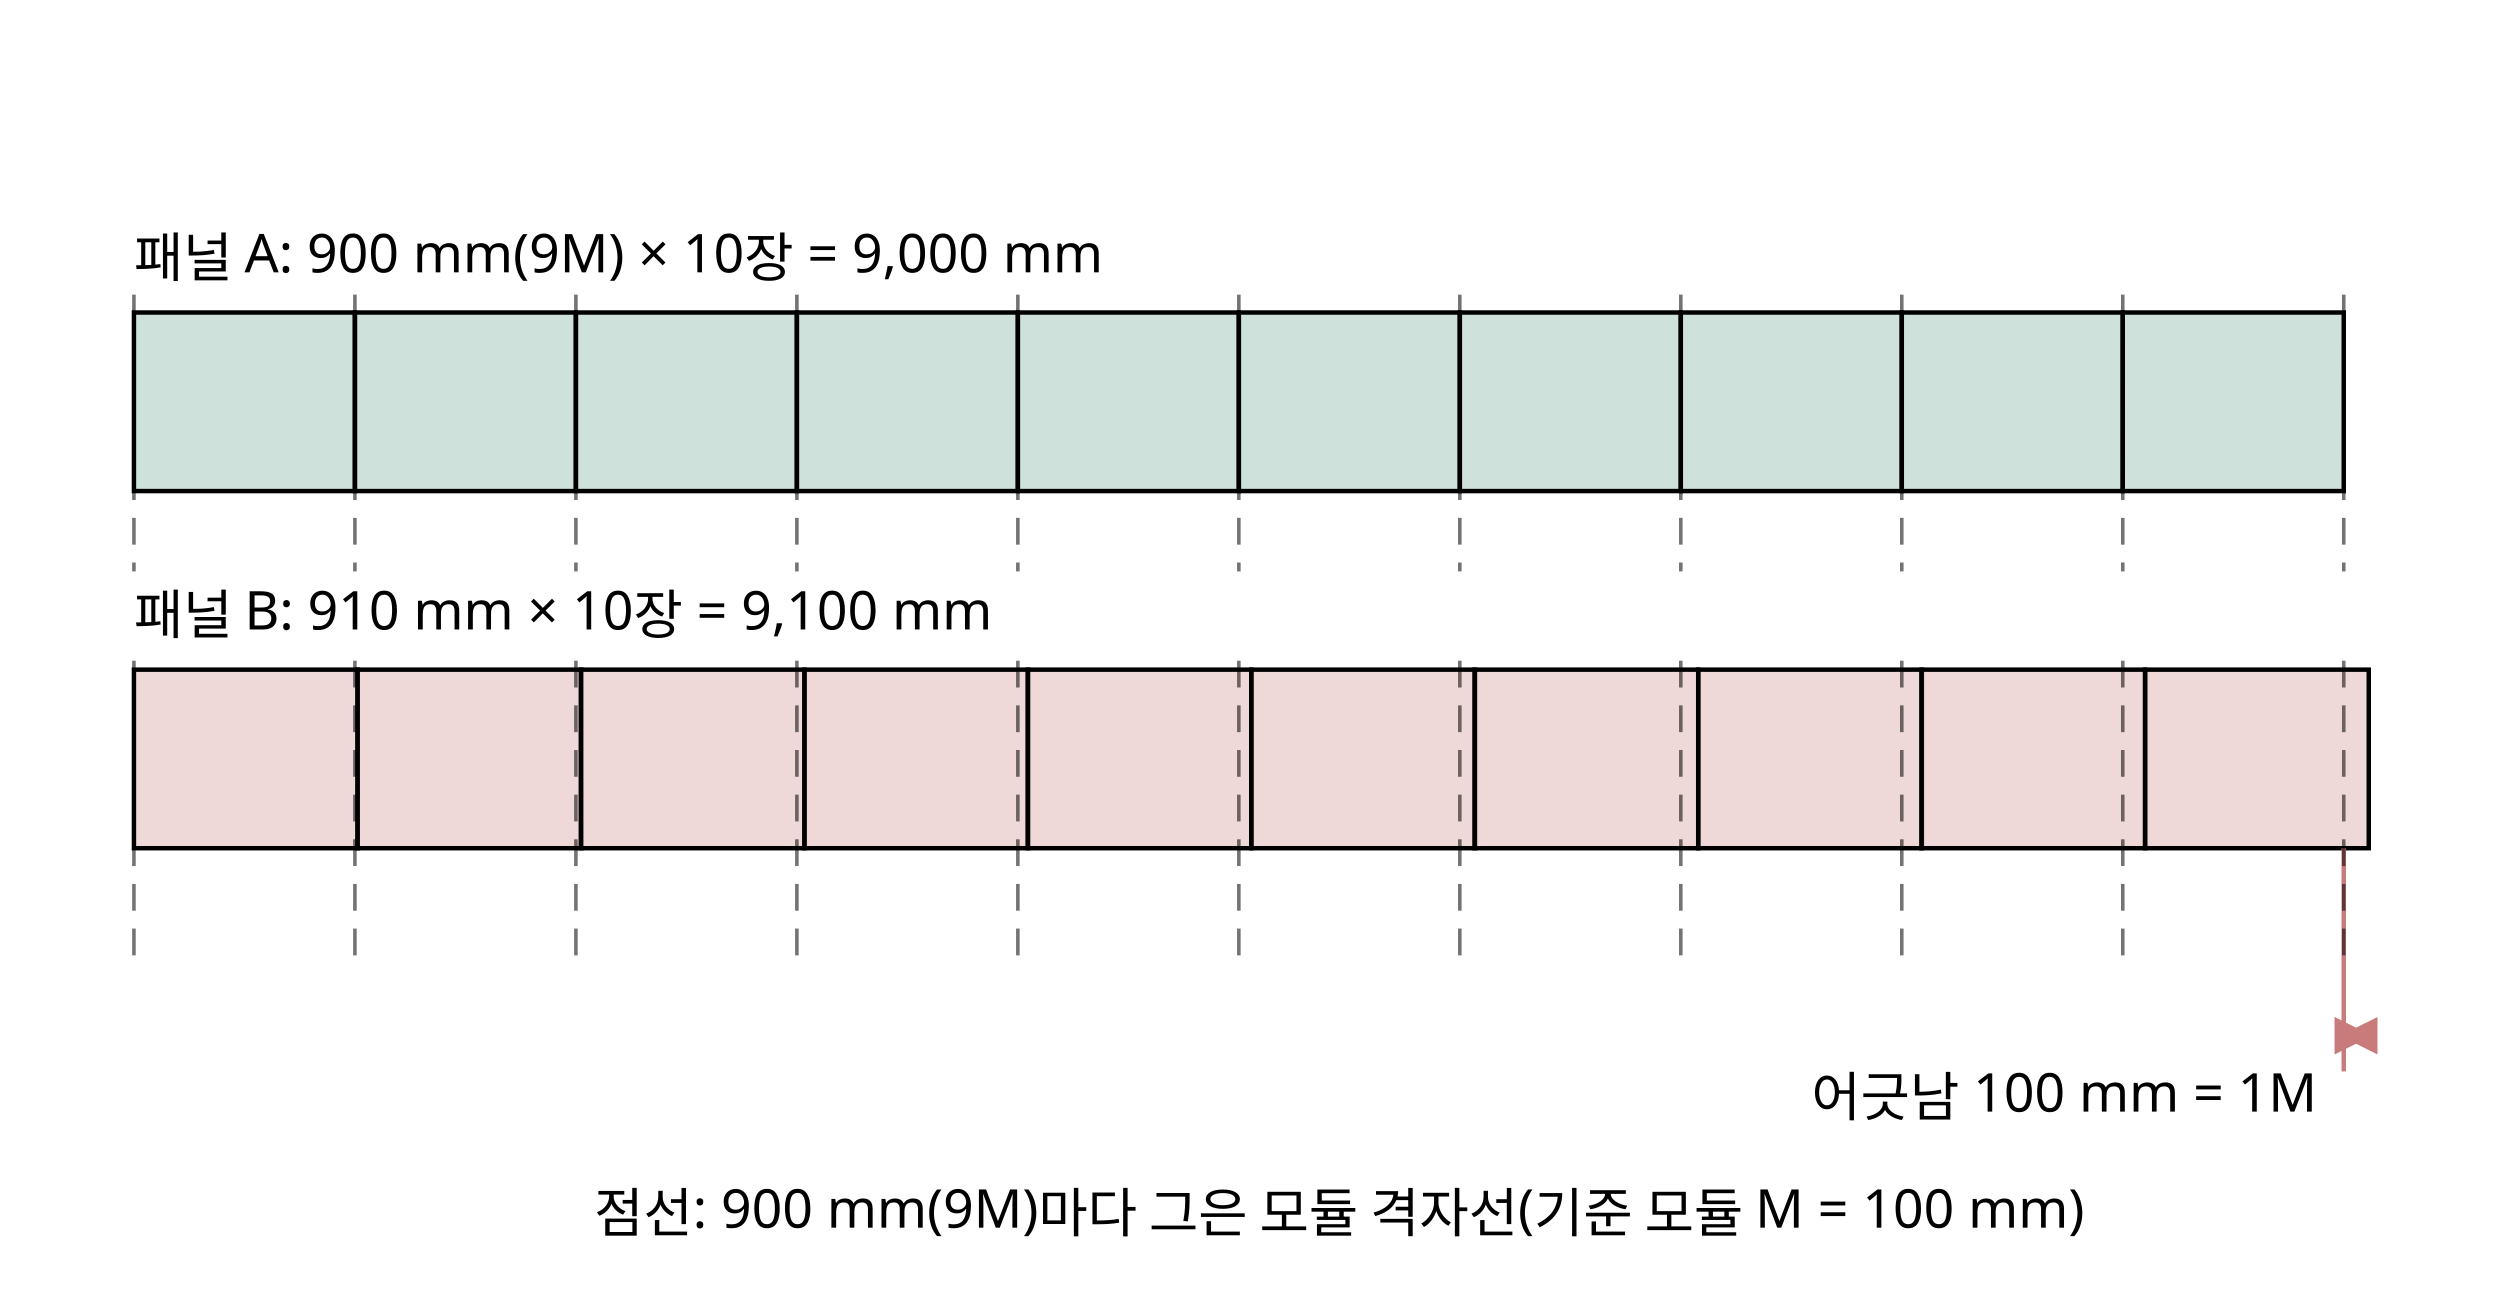
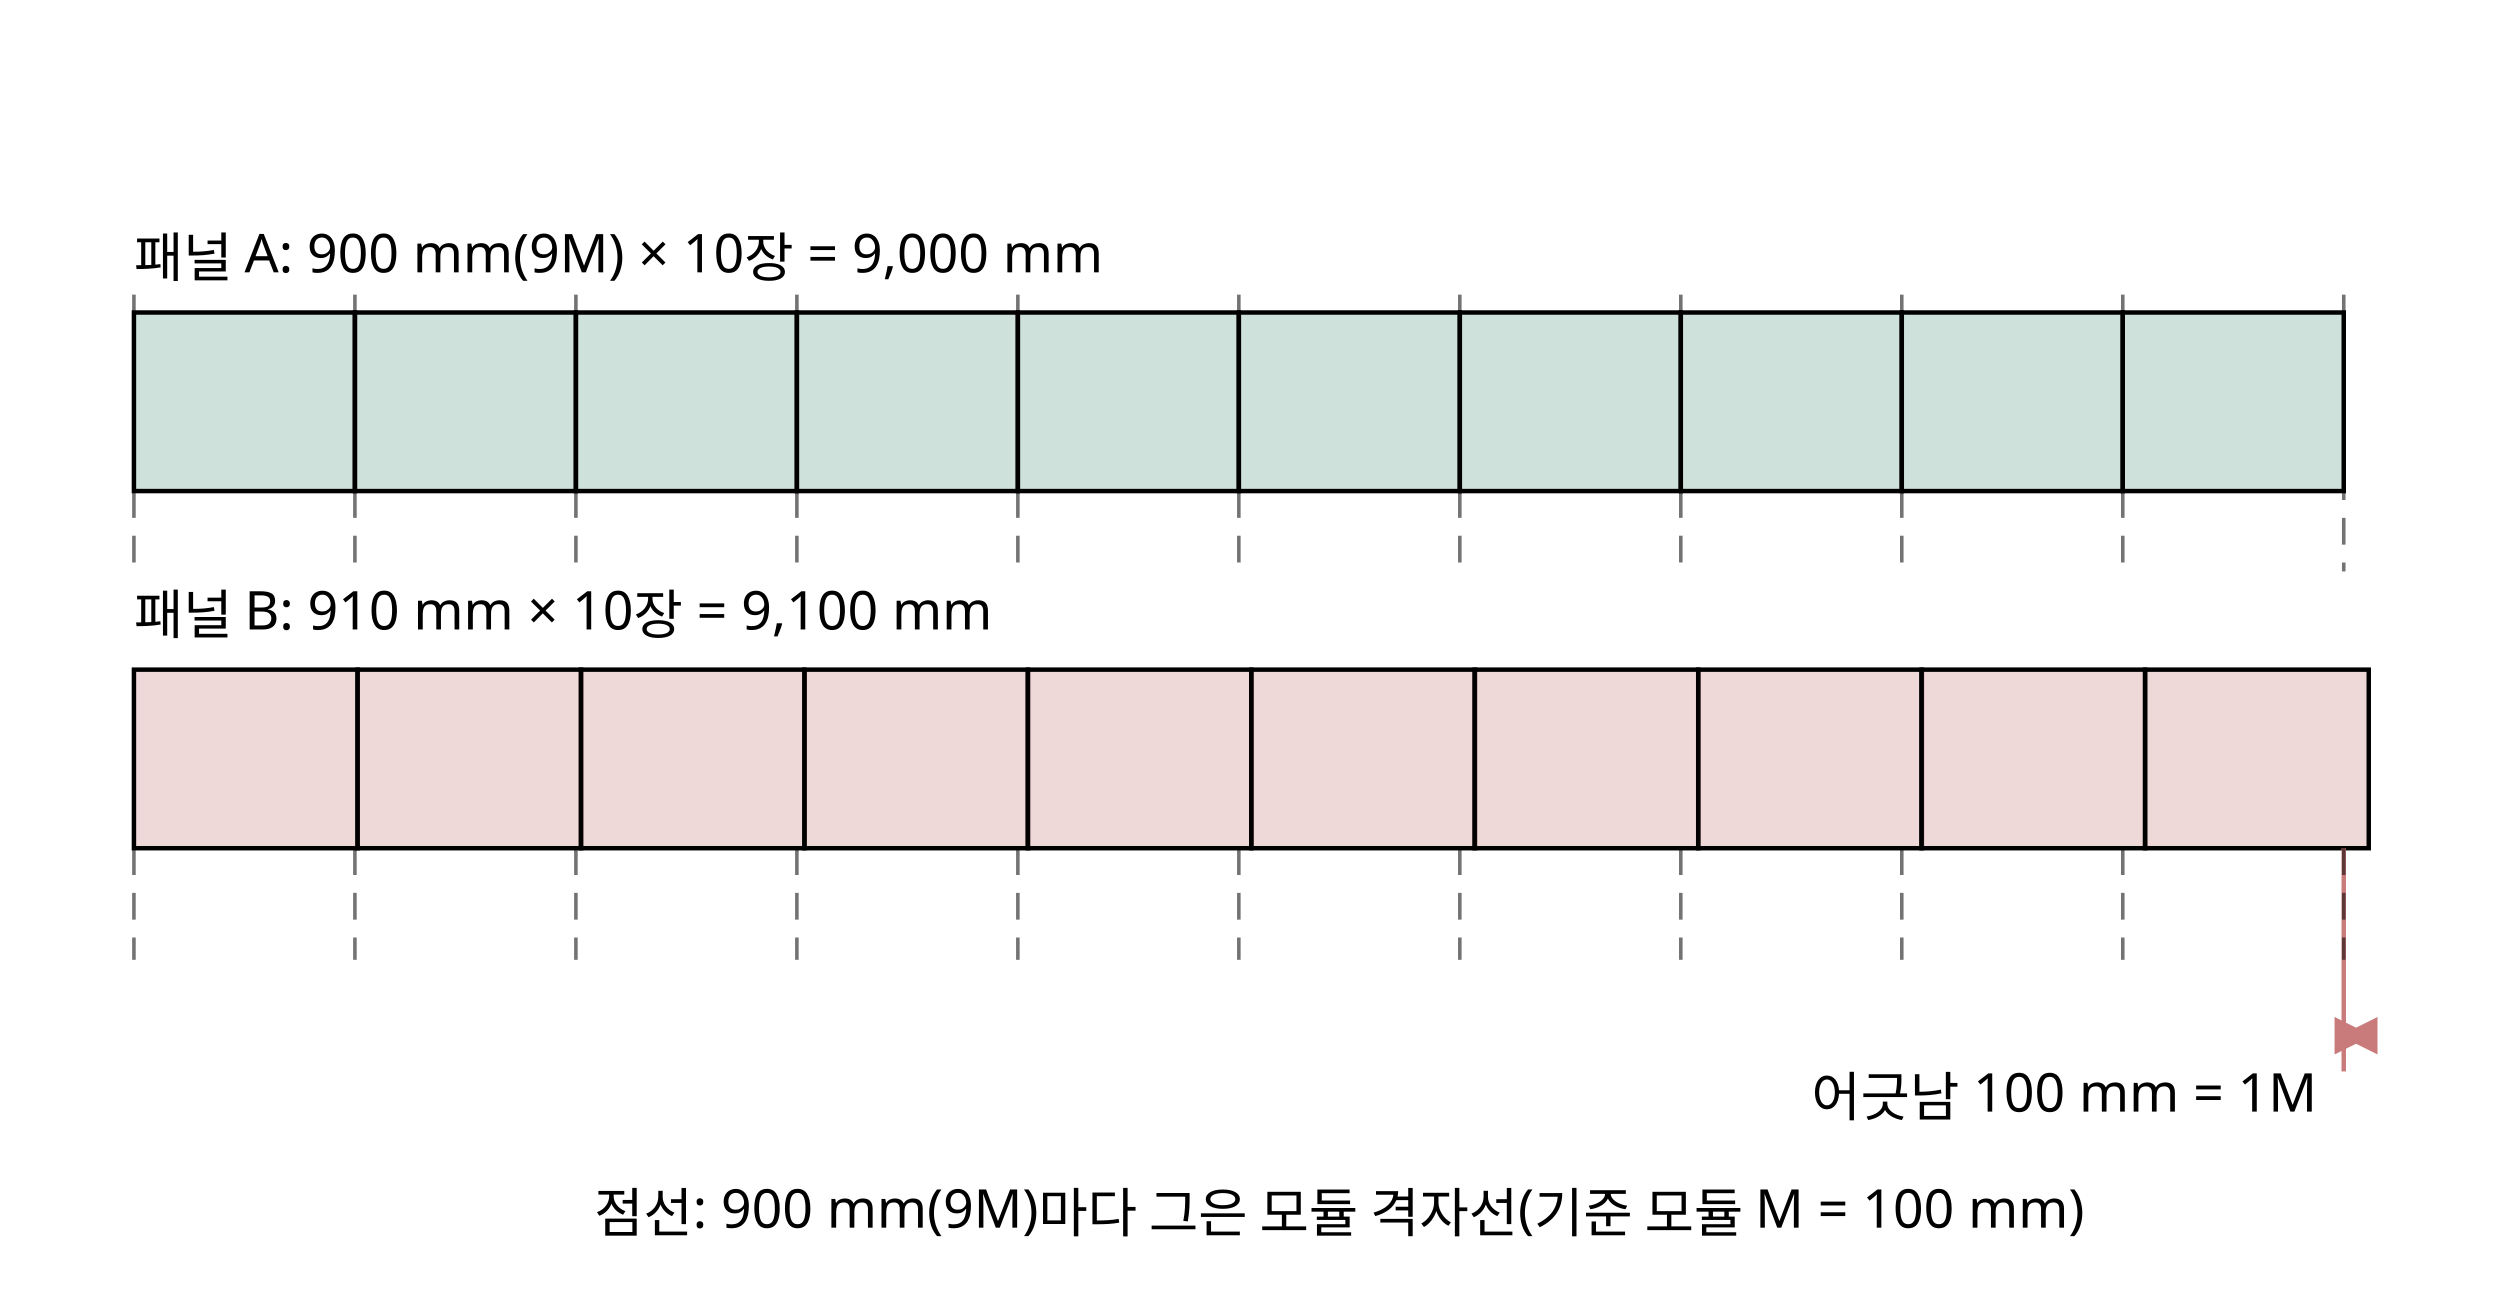
<svg xmlns="http://www.w3.org/2000/svg" class="si si-illus" viewBox="0 0 560 290" style="max-width:560px;color:var(--si-ink,var(--text,#1f2328))" role="img" aria-labelledby="modular-coordination-t" font-family="'Pretendard','Noto Sans KR','Apple SD Gothic Neo',sans-serif" font-size="13" fill="currentColor">
  <defs>
    <marker id="modular-coordination-ar" viewBox="0 0 10 10" refX="9" refY="5" markerWidth="7" markerHeight="7" orient="auto-start-reverse">
      <path d="M0,0L10,5L0,10z" style="fill:var(--si-rose-s,#c97b7b)" />
    </marker>
  </defs>
-   <line x1="30" y1="66" x2="30" y2="128" style="stroke:currentColor;fill:none" stroke-width="0.8" stroke-dasharray="6 4" opacity="0.55" />
-   <line x1="79.5" y1="66" x2="79.5" y2="128" style="stroke:currentColor;fill:none" stroke-width="0.8" stroke-dasharray="6 4" opacity="0.55" />
-   <line x1="129" y1="66" x2="129" y2="128" style="stroke:currentColor;fill:none" stroke-width="0.8" stroke-dasharray="6 4" opacity="0.55" />
-   <line x1="178.5" y1="66" x2="178.5" y2="128" style="stroke:currentColor;fill:none" stroke-width="0.8" stroke-dasharray="6 4" opacity="0.55" />
-   <line x1="228" y1="66" x2="228" y2="128" style="stroke:currentColor;fill:none" stroke-width="0.8" stroke-dasharray="6 4" opacity="0.55" />
-   <line x1="277.5" y1="66" x2="277.5" y2="128" style="stroke:currentColor;fill:none" stroke-width="0.8" stroke-dasharray="6 4" opacity="0.55" />
-   <line x1="327" y1="66" x2="327" y2="128" style="stroke:currentColor;fill:none" stroke-width="0.8" stroke-dasharray="6 4" opacity="0.55" />
-   <line x1="376.5" y1="66" x2="376.5" y2="128" style="stroke:currentColor;fill:none" stroke-width="0.8" stroke-dasharray="6 4" opacity="0.55" />
-   <line x1="426" y1="66" x2="426" y2="128" style="stroke:currentColor;fill:none" stroke-width="0.8" stroke-dasharray="6 4" opacity="0.55" />
-   <line x1="475.5" y1="66" x2="475.5" y2="128" style="stroke:currentColor;fill:none" stroke-width="0.8" stroke-dasharray="6 4" opacity="0.55" />
+   <line x1="30" y1="66" x2="30" y2="69.8" style="stroke:currentColor;fill:none" stroke-width="0.8" stroke-dasharray="6 4" opacity="0.55" />
+   <line x1="30" y1="110" x2="30" y2="128" style="stroke:currentColor;fill:none" stroke-width="0.8" stroke-dasharray="6 4" opacity="0.55" />
+   <line x1="79.5" y1="66" x2="79.5" y2="69.8" style="stroke:currentColor;fill:none" stroke-width="0.8" stroke-dasharray="6 4" opacity="0.55" />
+   <line x1="79.5" y1="110" x2="79.5" y2="128" style="stroke:currentColor;fill:none" stroke-width="0.8" stroke-dasharray="6 4" opacity="0.55" />
+   <line x1="129" y1="66" x2="129" y2="69.8" style="stroke:currentColor;fill:none" stroke-width="0.8" stroke-dasharray="6 4" opacity="0.55" />
+   <line x1="129" y1="110" x2="129" y2="128" style="stroke:currentColor;fill:none" stroke-width="0.8" stroke-dasharray="6 4" opacity="0.55" />
+   <line x1="178.5" y1="66" x2="178.5" y2="69.8" style="stroke:currentColor;fill:none" stroke-width="0.8" stroke-dasharray="6 4" opacity="0.55" />
+   <line x1="178.5" y1="110" x2="178.5" y2="128" style="stroke:currentColor;fill:none" stroke-width="0.8" stroke-dasharray="6 4" opacity="0.55" />
+   <line x1="228" y1="66" x2="228" y2="69.8" style="stroke:currentColor;fill:none" stroke-width="0.8" stroke-dasharray="6 4" opacity="0.55" />
+   <line x1="228" y1="110" x2="228" y2="128" style="stroke:currentColor;fill:none" stroke-width="0.8" stroke-dasharray="6 4" opacity="0.55" />
+   <line x1="277.5" y1="66" x2="277.5" y2="69.8" style="stroke:currentColor;fill:none" stroke-width="0.8" stroke-dasharray="6 4" opacity="0.55" />
+   <line x1="277.5" y1="110" x2="277.5" y2="128" style="stroke:currentColor;fill:none" stroke-width="0.8" stroke-dasharray="6 4" opacity="0.55" />
+   <line x1="327" y1="66" x2="327" y2="69.8" style="stroke:currentColor;fill:none" stroke-width="0.8" stroke-dasharray="6 4" opacity="0.55" />
+   <line x1="327" y1="110" x2="327" y2="128" style="stroke:currentColor;fill:none" stroke-width="0.8" stroke-dasharray="6 4" opacity="0.55" />
+   <line x1="376.5" y1="66" x2="376.5" y2="69.8" style="stroke:currentColor;fill:none" stroke-width="0.8" stroke-dasharray="6 4" opacity="0.55" />
+   <line x1="376.5" y1="110" x2="376.5" y2="128" style="stroke:currentColor;fill:none" stroke-width="0.8" stroke-dasharray="6 4" opacity="0.55" />
+   <line x1="426" y1="66" x2="426" y2="69.8" style="stroke:currentColor;fill:none" stroke-width="0.8" stroke-dasharray="6 4" opacity="0.55" />
+   <line x1="426" y1="110" x2="426" y2="128" style="stroke:currentColor;fill:none" stroke-width="0.8" stroke-dasharray="6 4" opacity="0.55" />
+   <line x1="475.5" y1="66" x2="475.5" y2="69.8" style="stroke:currentColor;fill:none" stroke-width="0.8" stroke-dasharray="6 4" opacity="0.55" />
+   <line x1="475.5" y1="110" x2="475.5" y2="128" style="stroke:currentColor;fill:none" stroke-width="0.8" stroke-dasharray="6 4" opacity="0.55" />
  <line x1="525" y1="66" x2="525" y2="128" style="stroke:currentColor;fill:none" stroke-width="0.8" stroke-dasharray="6 4" opacity="0.55" />
  <rect x="30" y="70" width="49.5" height="40" style="stroke:currentColor;fill:var(--si-green-s,#5b9b83)" stroke-width="1" fill-opacity="0.3" />
  <rect x="30" y="150" width="50.1" height="40" style="stroke:currentColor;fill:var(--si-rose-s,#c97b7b)" stroke-width="1" fill-opacity="0.3" />
  <rect x="79.5" y="70" width="49.5" height="40" style="stroke:currentColor;fill:var(--si-green-s,#5b9b83)" stroke-width="1" fill-opacity="0.3" />
  <rect x="80.1" y="150" width="50.1" height="40" style="stroke:currentColor;fill:var(--si-rose-s,#c97b7b)" stroke-width="1" fill-opacity="0.3" />
  <rect x="129" y="70" width="49.5" height="40" style="stroke:currentColor;fill:var(--si-green-s,#5b9b83)" stroke-width="1" fill-opacity="0.3" />
  <rect x="130.1" y="150" width="50.1" height="40" style="stroke:currentColor;fill:var(--si-rose-s,#c97b7b)" stroke-width="1" fill-opacity="0.3" />
  <rect x="178.5" y="70" width="49.5" height="40" style="stroke:currentColor;fill:var(--si-green-s,#5b9b83)" stroke-width="1" fill-opacity="0.3" />
  <rect x="180.2" y="150" width="50.1" height="40" style="stroke:currentColor;fill:var(--si-rose-s,#c97b7b)" stroke-width="1" fill-opacity="0.3" />
  <rect x="228" y="70" width="49.5" height="40" style="stroke:currentColor;fill:var(--si-green-s,#5b9b83)" stroke-width="1" fill-opacity="0.3" />
  <rect x="230.2" y="150" width="50.1" height="40" style="stroke:currentColor;fill:var(--si-rose-s,#c97b7b)" stroke-width="1" fill-opacity="0.3" />
  <rect x="277.5" y="70" width="49.5" height="40" style="stroke:currentColor;fill:var(--si-green-s,#5b9b83)" stroke-width="1" fill-opacity="0.3" />
  <rect x="280.3" y="150" width="50.1" height="40" style="stroke:currentColor;fill:var(--si-rose-s,#c97b7b)" stroke-width="1" fill-opacity="0.3" />
  <rect x="327" y="70" width="49.5" height="40" style="stroke:currentColor;fill:var(--si-green-s,#5b9b83)" stroke-width="1" fill-opacity="0.3" />
  <rect x="330.3" y="150" width="50.1" height="40" style="stroke:currentColor;fill:var(--si-rose-s,#c97b7b)" stroke-width="1" fill-opacity="0.3" />
  <rect x="376.5" y="70" width="49.5" height="40" style="stroke:currentColor;fill:var(--si-green-s,#5b9b83)" stroke-width="1" fill-opacity="0.3" />
  <rect x="380.4" y="150" width="50.1" height="40" style="stroke:currentColor;fill:var(--si-rose-s,#c97b7b)" stroke-width="1" fill-opacity="0.3" />
  <rect x="426" y="70" width="49.5" height="40" style="stroke:currentColor;fill:var(--si-green-s,#5b9b83)" stroke-width="1" fill-opacity="0.3" />
  <rect x="430.4" y="150" width="50.1" height="40" style="stroke:currentColor;fill:var(--si-rose-s,#c97b7b)" stroke-width="1" fill-opacity="0.3" />
  <rect x="475.5" y="70" width="49.5" height="40" style="stroke:currentColor;fill:var(--si-green-s,#5b9b83)" stroke-width="1" fill-opacity="0.3" />
  <rect x="480.5" y="150" width="50.1" height="40" style="stroke:currentColor;fill:var(--si-rose-s,#c97b7b)" stroke-width="1" fill-opacity="0.3" />
  <text x="30" y="62" font-size="12">패널 A: 900 mm(9M) × 10장 = 9,000 mm</text>
  <text x="30" y="142" font-size="12">패널 B: 910 mm × 10장 = 9,100 mm</text>
  <line x1="525" y1="232" x2="530.5" y2="232" style="stroke:var(--si-rose-s,#c97b7b);fill:none" stroke-width="1.2" marker-end="url(#modular-coordination-ar)" marker-start="url(#modular-coordination-ar)" />
  <line x1="525" y1="190" x2="525" y2="240" style="stroke:var(--si-rose-s,#c97b7b);fill:none" stroke-width="1" />
  <text x="519" y="250" text-anchor="end" font-size="12">어긋남 100 mm = 1M</text>
  <text x="300" y="276" text-anchor="middle" font-size="12">점선: 900 mm(9M)마다 그은 모듈 격자선(기준 모듈 M = 100 mm)</text>
-   <line x1="30" y1="148" x2="30" y2="215" style="stroke:currentColor;fill:none" stroke-width="0.8" stroke-dasharray="6 4" opacity="0.55" />
-   <line x1="79.5" y1="148" x2="79.5" y2="215" style="stroke:currentColor;fill:none" stroke-width="0.8" stroke-dasharray="6 4" opacity="0.55" />
-   <line x1="129" y1="148" x2="129" y2="215" style="stroke:currentColor;fill:none" stroke-width="0.8" stroke-dasharray="6 4" opacity="0.55" />
-   <line x1="178.5" y1="148" x2="178.5" y2="215" style="stroke:currentColor;fill:none" stroke-width="0.8" stroke-dasharray="6 4" opacity="0.55" />
-   <line x1="228" y1="148" x2="228" y2="215" style="stroke:currentColor;fill:none" stroke-width="0.8" stroke-dasharray="6 4" opacity="0.55" />
-   <line x1="277.5" y1="148" x2="277.5" y2="215" style="stroke:currentColor;fill:none" stroke-width="0.8" stroke-dasharray="6 4" opacity="0.55" />
-   <line x1="327" y1="148" x2="327" y2="215" style="stroke:currentColor;fill:none" stroke-width="0.8" stroke-dasharray="6 4" opacity="0.55" />
-   <line x1="376.5" y1="148" x2="376.5" y2="215" style="stroke:currentColor;fill:none" stroke-width="0.8" stroke-dasharray="6 4" opacity="0.55" />
-   <line x1="426" y1="148" x2="426" y2="215" style="stroke:currentColor;fill:none" stroke-width="0.8" stroke-dasharray="6 4" opacity="0.55" />
-   <line x1="475.5" y1="148" x2="475.5" y2="215" style="stroke:currentColor;fill:none" stroke-width="0.8" stroke-dasharray="6 4" opacity="0.55" />
-   <line x1="525" y1="148" x2="525" y2="215" style="stroke:currentColor;fill:none" stroke-width="0.8" stroke-dasharray="6 4" opacity="0.55" />
+   <line x1="30" y1="190" x2="30" y2="215" style="stroke:currentColor;fill:none" stroke-width="0.8" stroke-dasharray="6 4" opacity="0.55" />
+   <line x1="79.5" y1="190" x2="79.5" y2="215" style="stroke:currentColor;fill:none" stroke-width="0.8" stroke-dasharray="6 4" opacity="0.55" />
+   <line x1="129" y1="190" x2="129" y2="215" style="stroke:currentColor;fill:none" stroke-width="0.8" stroke-dasharray="6 4" opacity="0.55" />
+   <line x1="178.5" y1="190" x2="178.5" y2="215" style="stroke:currentColor;fill:none" stroke-width="0.8" stroke-dasharray="6 4" opacity="0.55" />
+   <line x1="228" y1="190" x2="228" y2="215" style="stroke:currentColor;fill:none" stroke-width="0.8" stroke-dasharray="6 4" opacity="0.55" />
+   <line x1="277.5" y1="190" x2="277.5" y2="215" style="stroke:currentColor;fill:none" stroke-width="0.8" stroke-dasharray="6 4" opacity="0.55" />
+   <line x1="327" y1="190" x2="327" y2="215" style="stroke:currentColor;fill:none" stroke-width="0.8" stroke-dasharray="6 4" opacity="0.55" />
+   <line x1="376.5" y1="190" x2="376.5" y2="215" style="stroke:currentColor;fill:none" stroke-width="0.8" stroke-dasharray="6 4" opacity="0.55" />
+   <line x1="426" y1="190" x2="426" y2="215" style="stroke:currentColor;fill:none" stroke-width="0.8" stroke-dasharray="6 4" opacity="0.55" />
+   <line x1="475.5" y1="190" x2="475.5" y2="215" style="stroke:currentColor;fill:none" stroke-width="0.8" stroke-dasharray="6 4" opacity="0.55" />
+   <line x1="525" y1="190" x2="525" y2="215" style="stroke:currentColor;fill:none" stroke-width="0.8" stroke-dasharray="6 4" opacity="0.55" />
</svg>
